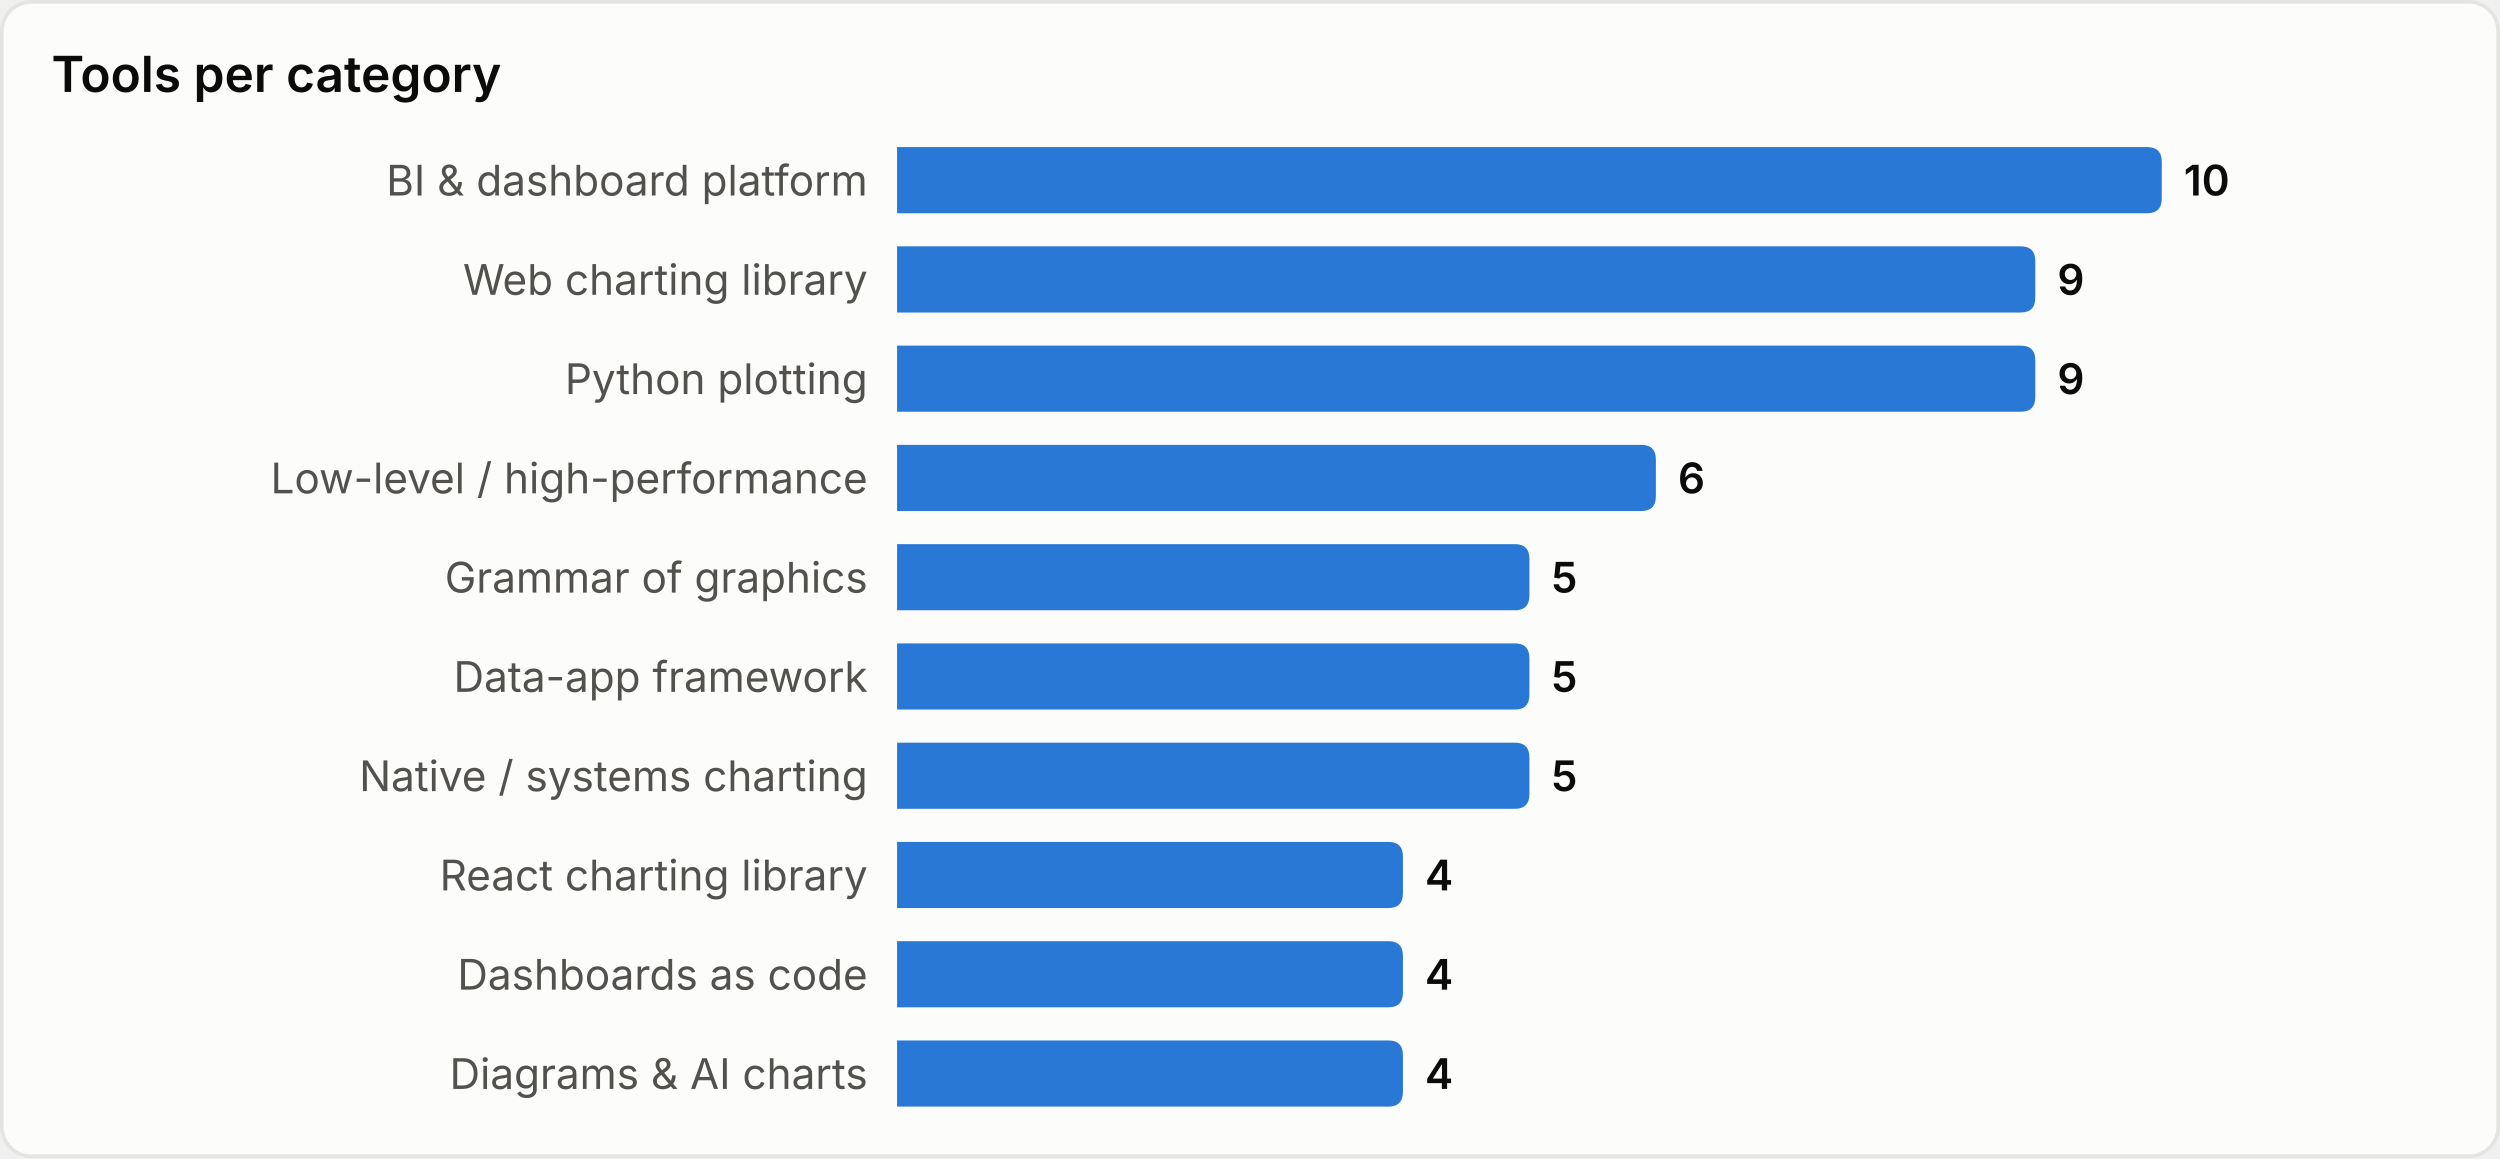
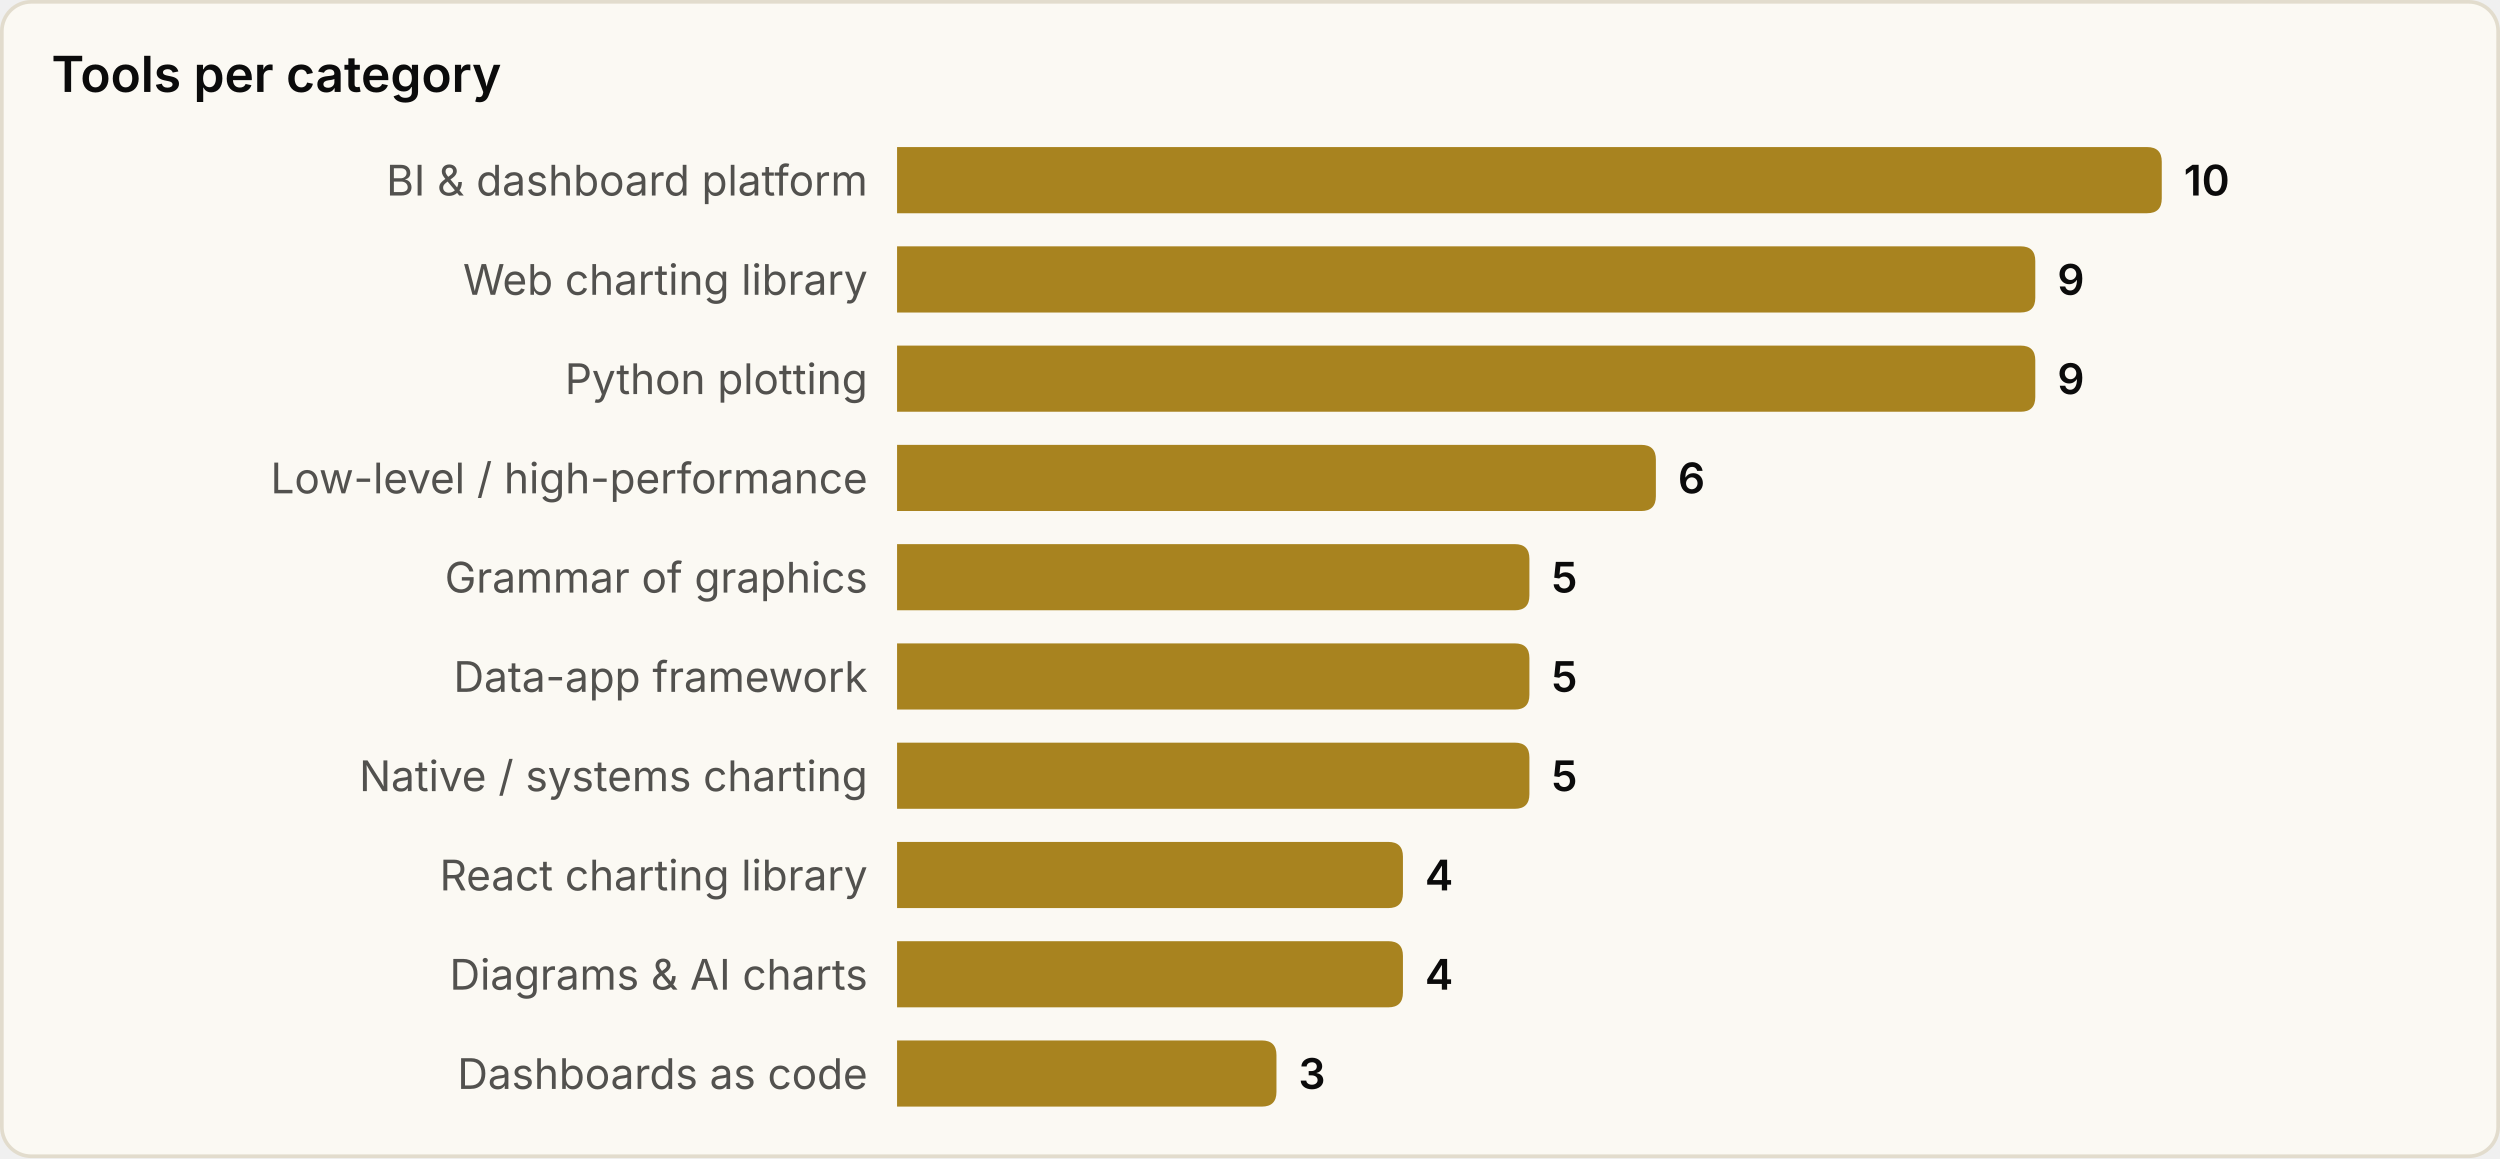
<svg xmlns="http://www.w3.org/2000/svg" width="680" height="315" viewBox="0 0 680 315" role="img" aria-label="Tools per category">
  <style>
text{font-family:system-ui,-apple-system,'Segoe UI',sans-serif}
- .srf{fill:#fcfcfb;stroke:#e4e4e0}.ttl{fill:#0b0b0b;font-size:13.5px;font-weight:600}
+ .srf{fill:#fbf9f3;stroke:#e2dccd}.ttl{fill:#0b0b0b;font-size:13.5px;font-weight:600}
.lbl{fill:#52514e;font-size:11.5px}.val{fill:#0b0b0b;font-size:11.5px;font-weight:600}
- .bar{fill:#2a78d6}
+ .bar{fill:#a8831f}
@media(prefers-color-scheme:dark){
- .srf{fill:#1a1a19;stroke:#33332f}.ttl{fill:#ffffff}
- .lbl{fill:#c3c2b7}.val{fill:#ffffff}.bar{fill:#3987e5}
+ .srf{fill:#131826;stroke:#2a3145}.ttl{fill:#f2eee4}
+ .lbl{fill:#a9a69c}.val{fill:#f2eee4}.bar{fill:#d9b04a}
}
</style>
  <rect x="0.5" y="0.5" width="679" height="314" rx="8" class="srf" />
  <text x="14" y="25" class="ttl">Tools per category</text>
  <text x="236" y="49.0" class="lbl" text-anchor="end" dominant-baseline="central">BI &amp; dashboard platform</text>
  <path d="M244,40 h340.0 q4,0 4,4 v10 q0,4 -4,4 h-340.0 z" class="bar" />
  <text x="594.0" y="49.0" class="val" dominant-baseline="central">10</text>
  <text x="236" y="76.0" class="lbl" text-anchor="end" dominant-baseline="central">Web charting library</text>
  <path d="M244,67 h305.6 q4,0 4,4 v10 q0,4 -4,4 h-305.6 z" class="bar" />
  <text x="559.6" y="76.0" class="val" dominant-baseline="central">9</text>
  <text x="236" y="103.0" class="lbl" text-anchor="end" dominant-baseline="central">Python plotting</text>
  <path d="M244,94 h305.6 q4,0 4,4 v10 q0,4 -4,4 h-305.6 z" class="bar" />
  <text x="559.6" y="103.0" class="val" dominant-baseline="central">9</text>
  <text x="236" y="130.0" class="lbl" text-anchor="end" dominant-baseline="central">Low-level / high-performance</text>
  <path d="M244,121 h202.4 q4,0 4,4 v10 q0,4 -4,4 h-202.4 z" class="bar" />
  <text x="456.4" y="130.0" class="val" dominant-baseline="central">6</text>
  <text x="236" y="157.0" class="lbl" text-anchor="end" dominant-baseline="central">Grammar of graphics</text>
  <path d="M244,148 h168.0 q4,0 4,4 v10 q0,4 -4,4 h-168.0 z" class="bar" />
  <text x="422.0" y="157.0" class="val" dominant-baseline="central">5</text>
  <text x="236" y="184.0" class="lbl" text-anchor="end" dominant-baseline="central">Data-app framework</text>
  <path d="M244,175 h168.0 q4,0 4,4 v10 q0,4 -4,4 h-168.0 z" class="bar" />
  <text x="422.0" y="184.0" class="val" dominant-baseline="central">5</text>
  <text x="236" y="211.0" class="lbl" text-anchor="end" dominant-baseline="central">Native / systems charting</text>
  <path d="M244,202 h168.0 q4,0 4,4 v10 q0,4 -4,4 h-168.0 z" class="bar" />
  <text x="422.0" y="211.0" class="val" dominant-baseline="central">5</text>
  <text x="236" y="238.0" class="lbl" text-anchor="end" dominant-baseline="central">React charting library</text>
  <path d="M244,229 h133.6 q4,0 4,4 v10 q0,4 -4,4 h-133.6 z" class="bar" />
  <text x="387.6" y="238.0" class="val" dominant-baseline="central">4</text>
-   <text x="236" y="265.0" class="lbl" text-anchor="end" dominant-baseline="central">Dashboards as code</text>
+   <text x="236" y="265.0" class="lbl" text-anchor="end" dominant-baseline="central">Diagrams &amp; AI charts</text>
  <path d="M244,256 h133.6 q4,0 4,4 v10 q0,4 -4,4 h-133.6 z" class="bar" />
  <text x="387.6" y="265.0" class="val" dominant-baseline="central">4</text>
-   <text x="236" y="292.0" class="lbl" text-anchor="end" dominant-baseline="central">Diagrams &amp; AI charts</text>
-   <path d="M244,283 h133.6 q4,0 4,4 v10 q0,4 -4,4 h-133.6 z" class="bar" />
-   <text x="387.6" y="292.0" class="val" dominant-baseline="central">4</text>
+   <text x="236" y="292.0" class="lbl" text-anchor="end" dominant-baseline="central">Dashboards as code</text>
+   <path d="M244,283 h99.2 q4,0 4,4 v10 q0,4 -4,4 h-99.2 z" class="bar" />
+   <text x="353.2" y="292.0" class="val" dominant-baseline="central">3</text>
</svg>
